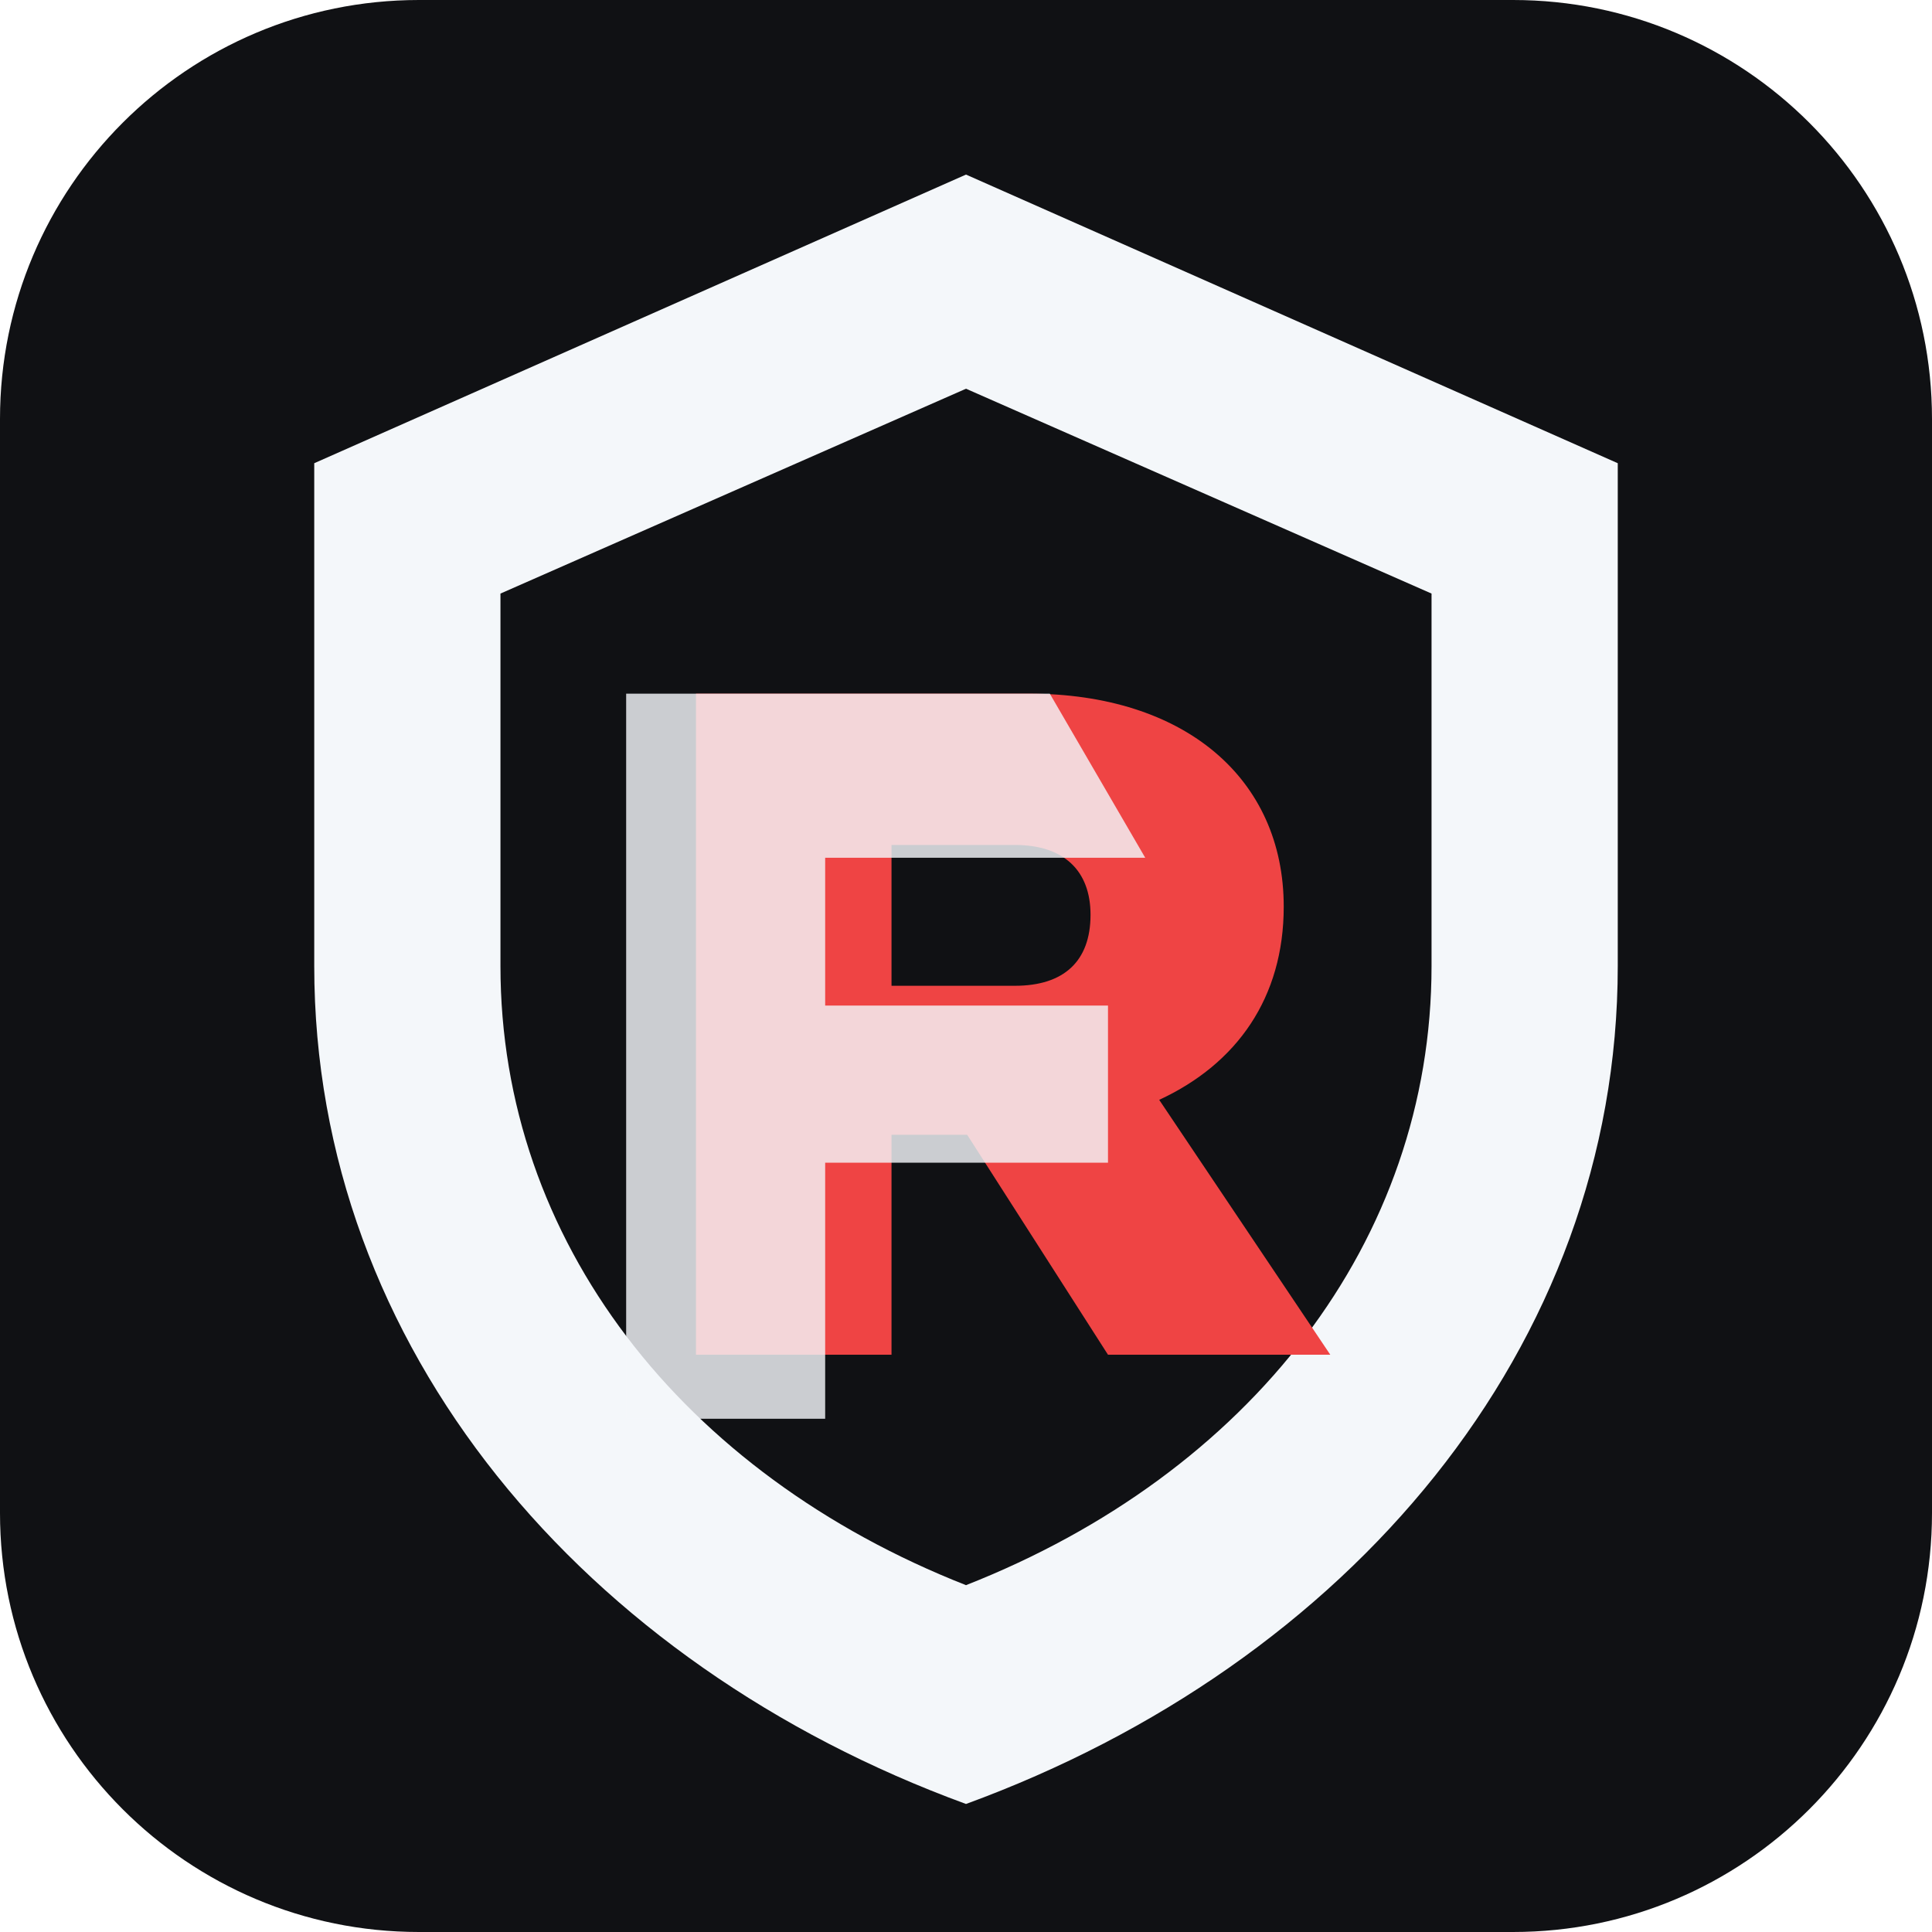
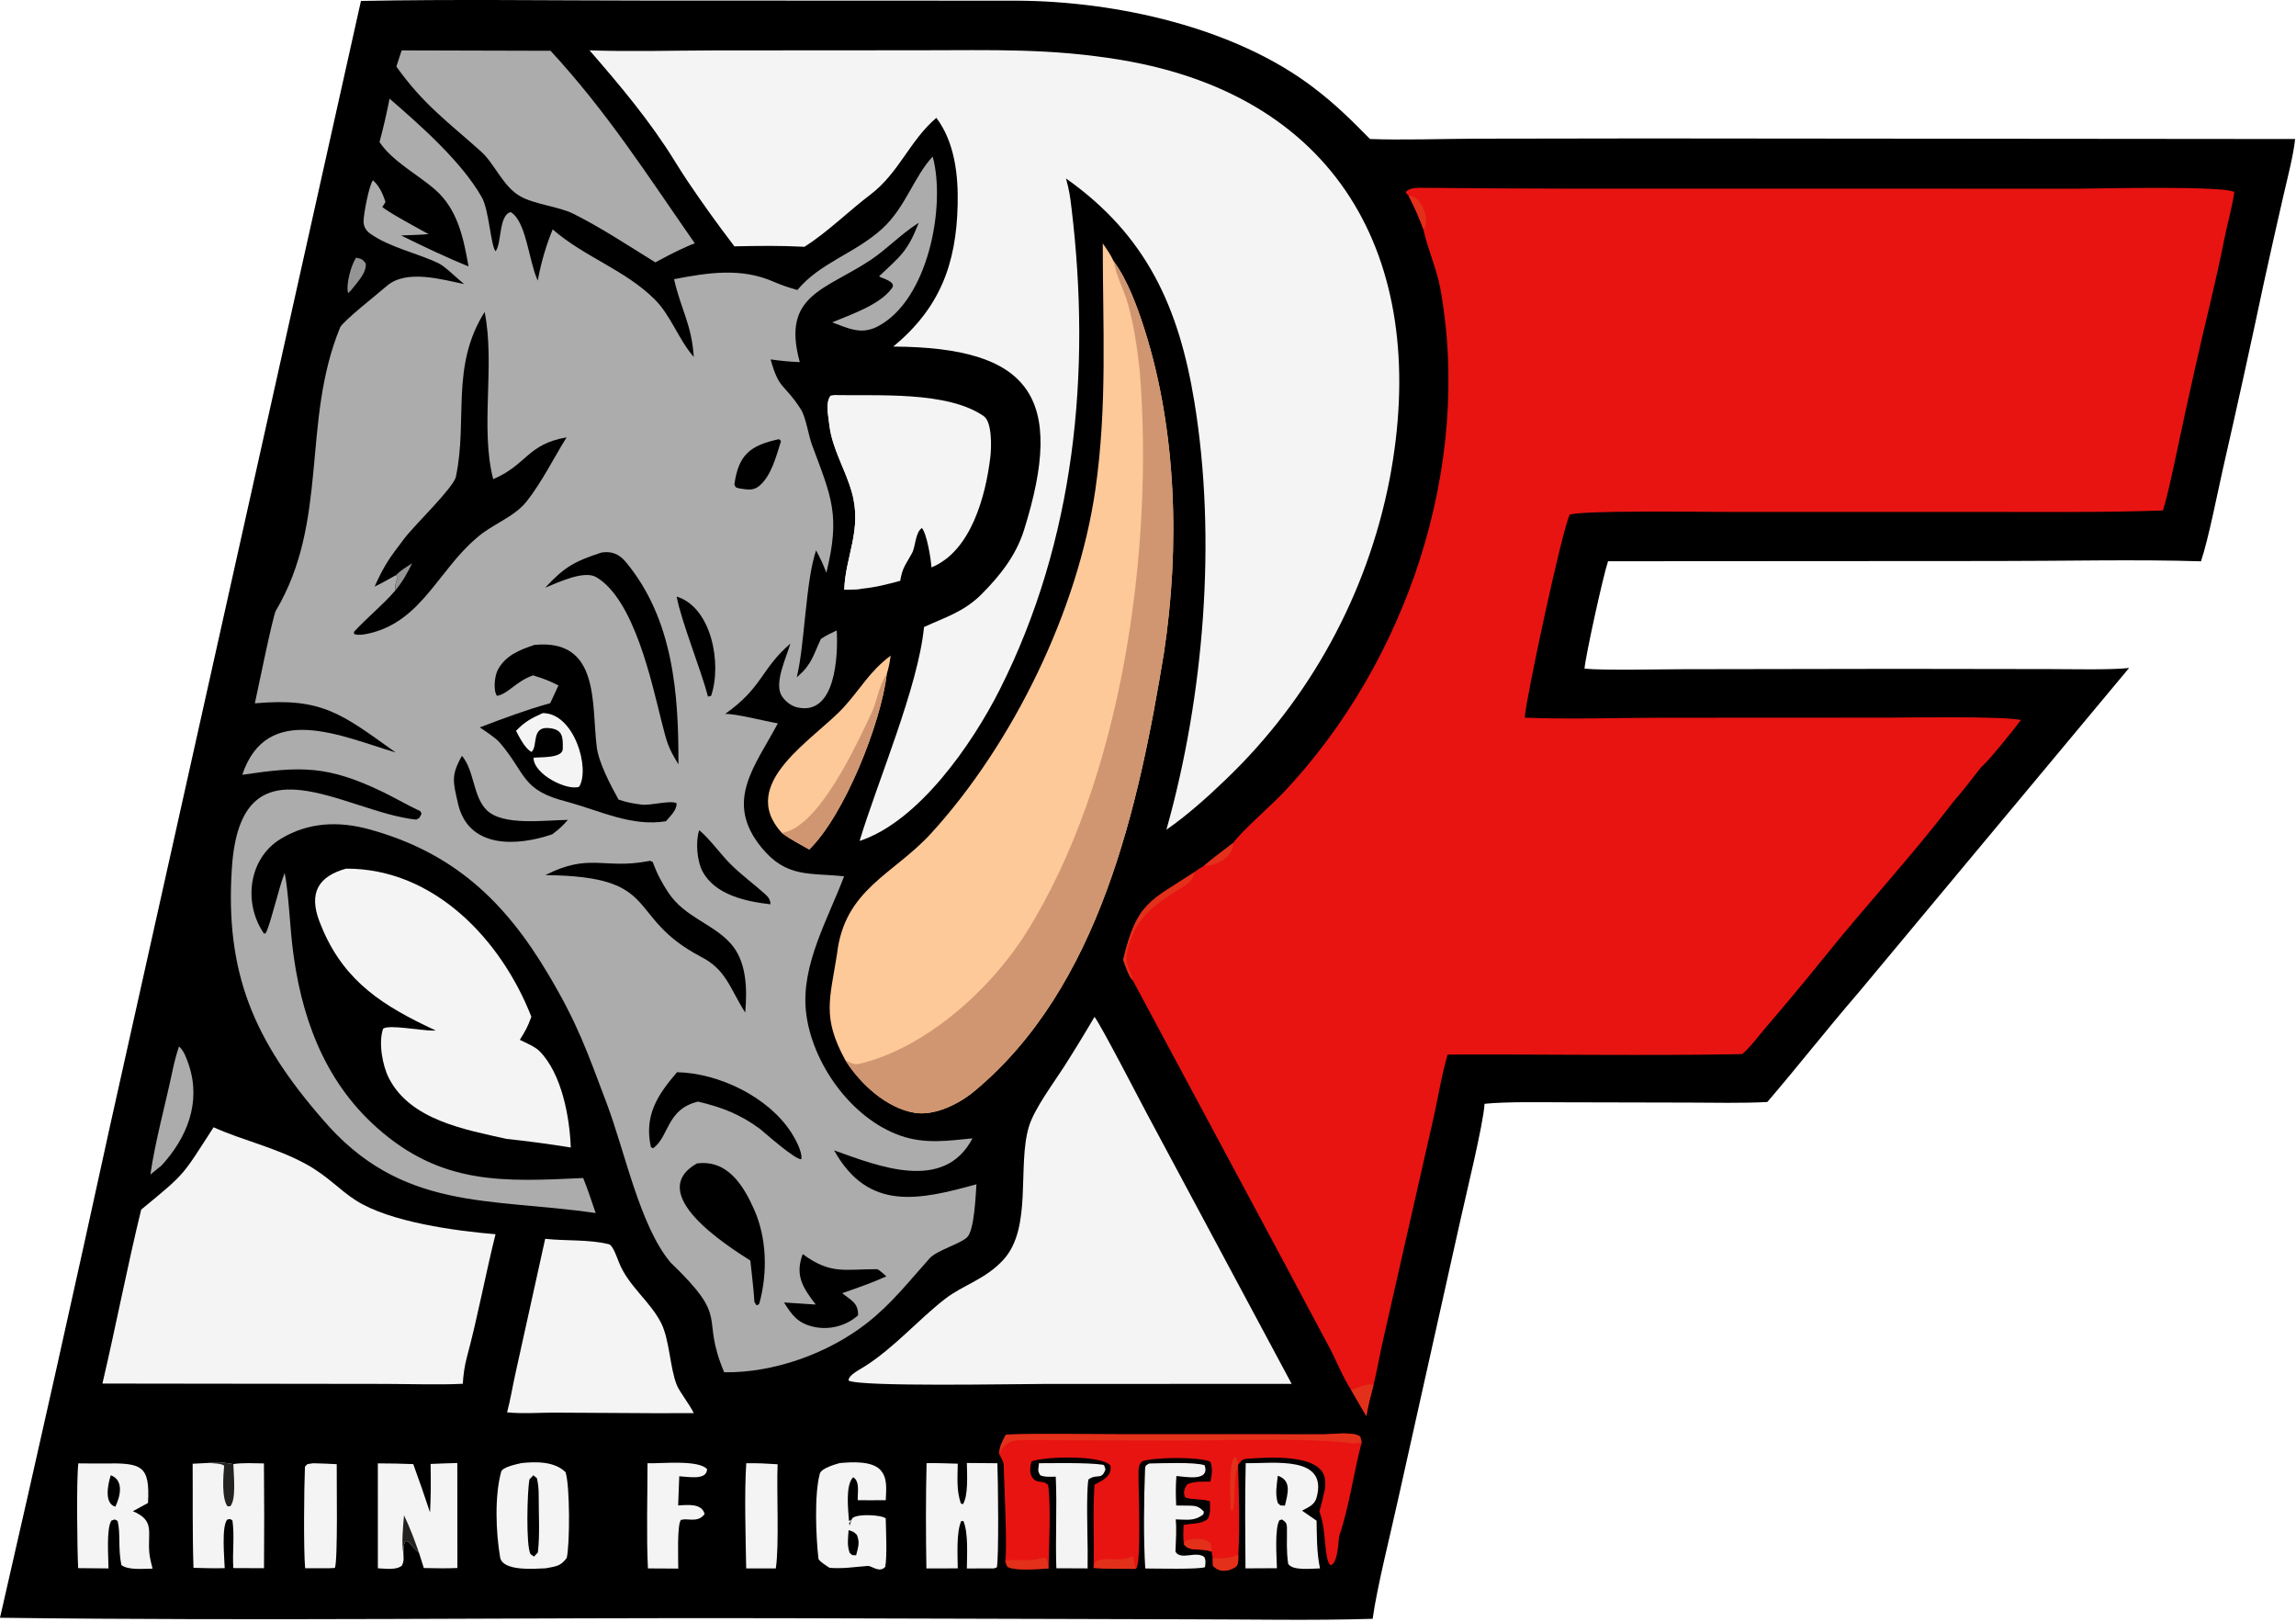
- <svg xmlns="http://www.w3.org/2000/svg" width="166" height="166" viewBox="0 0 166 166" fill="none">
-   <rect width="166" height="166" rx="36" fill="#101114" />
-   <path d="M83 15 139 39.8V83c0 32.8-23.2 60-56 72-32.8-12-56-39.2-56-72V39.8L83 15Zm0 18.4L43 51v32c0 23.6 15.6 43.6 40 53.2 24.4-9.6 40-29.6 40-53.2V51L83 33.4Z" fill="#F4F7FA" />
-   <path d="M59.8 59.6h28.6c13.4 0 21.9 7.3 21.9 18.3 0 7.8-4 13.5-10.7 16.6l14.7 21.9H95.2L83.1 97.5h-6.5v18.9H59.8V59.6Zm27.4 25.1c4.2 0 6.5-2.1 6.5-6.1 0-3.8-2.3-6-6.5-6H76.6v12.1h10.6Z" fill="#EF4444" />
-   <path d="M53.8 121.9h17.1v-22h24.3V86.4H70.9V73.7h27.5l-8.2-14.1H53.8v62.3Z" fill="#F4F7FA" opacity=".82" />
+ <svg xmlns="http://www.w3.org/2000/svg" width="963" height="680" viewBox="0 0 963 680" fill="none">
+   <path d="M151.392 0.393C190.023 -0.362 230.274 0.199 269.002 0.22L426.845 0.283C468.23 0.557 517.624 11.394 550.849 36.678C560.261 43.841 566.386 49.983 574.599 58.298C587.843 58.794 604.655 58.25 618.111 58.166L689.768 58.058L962.63 58.304C961.924 65.136 959.386 74.835 957.78 81.805C954.986 93.966 952.249 106.142 949.58 118.333C944.049 144.459 938.311 170.54 932.361 196.574C930.061 206.78 926.249 226.269 923.142 235.413C896.374 234.554 864.561 235.31 837.505 235.286L674.461 235.385C672.43 241.283 665.043 274.928 664.58 280.422C672.761 281.261 697.011 280.658 705.861 280.667L795.755 280.52L860.111 280.614C868.424 280.614 885.455 281.033 892.999 280.14L779.386 416.428C766.593 431.247 754.155 447.135 741.261 462.172C730.905 462.741 718.736 462.447 708.242 462.422L655.943 462.303C646.049 462.297 632.199 461.985 622.655 462.928C622.286 470.903 614.567 502.385 612.461 512.01L586.349 629.041C583.33 642.922 577.511 665.741 575.73 678.922C550.861 679.722 522.417 679.116 497.211 679.128L327.556 678.666C218.838 678.397 108.524 679.878 0 678.484C15.791 609.684 31.202 540.797 46.233 471.822L151.392 0.393Z" fill="black" />
+   <path d="M590.836 82.209L589.58 80.696C590.811 78.496 595.311 78.759 597.761 78.783C617.749 78.973 637.749 79.094 657.73 79.118L871.311 79.137C880.105 79.101 933.192 77.795 937.142 80.567C936.067 87.616 934.192 93.907 932.836 100.762C929.33 118.475 924.818 135.838 920.868 153.498C918.161 165.473 915.543 177.468 913.018 189.483C911.618 196.033 909.105 208.259 907.168 214.095C882.774 214.963 856.824 214.711 832.324 214.71L723.624 214.701C713.086 214.703 664.817 213.966 658.405 215.821C655.211 222.078 640.155 292.141 639.505 300.974C657.011 301.737 677.493 301.068 695.318 301.021L791.624 300.972C801.955 300.957 839.655 300.29 847.63 301.957C845.786 304.587 833.436 319.981 830.974 321.695C826.967 326.872 823.193 331.791 818.88 336.741C801.924 358.991 782.211 380.141 764.693 402.022C756.899 411.753 748.83 421.322 740.736 430.797C737.699 434.341 734.13 439.228 730.711 442.103C689.936 442.835 648.061 442.103 607.174 442.285C604.324 452.141 603.093 461.01 600.786 470.922L580.224 561.478C578.761 567.71 577.624 574.678 576.105 580.703C574.974 585.141 573.799 589.41 573.086 593.935L566.718 582.966C563.068 577.391 560.199 569.91 556.955 563.941C550.999 552.978 545.211 541.91 539.33 530.903L475.08 411.097C473.511 409.734 471.836 404.641 471.08 402.541C476.849 378.222 482.467 377.991 501.055 365.722C502.305 364.678 503.58 363.966 504.967 363.122C507.63 360.716 514.111 355.978 517.274 353.491C520.224 349.11 533.699 337.285 538.336 332.372C590.08 277.57 617.661 195.541 604.074 120.794C602.68 113.147 598.955 104.833 597.161 96.874L596.992 96.08C594.855 90.456 593.624 87.62 590.836 82.209Z" fill="#E81412" />
+   <path d="M501.055 365.722C500.517 368.741 498.536 370.528 495.943 372.11C484.33 379.185 475.811 385.01 472.768 399.285C471.568 404.916 475.205 408.691 475.08 411.097C473.511 409.735 471.836 404.641 471.08 402.541C476.849 378.222 482.467 377.991 501.055 365.722Z" fill="#E3301A" />
+   <path d="M566.718 582.966L569.518 581.966C572.686 580.81 572.78 580.522 576.105 580.703C574.974 585.141 573.799 589.41 573.086 593.935L566.718 582.966Z" fill="#E3301A" />
+   <path d="M590.836 82.209C596.199 81.507 600.142 93.184 596.992 96.08C594.855 90.456 593.624 87.62 590.836 82.209Z" fill="#E3301A" />
+   <path d="M504.967 363.122C507.63 360.716 514.111 355.978 517.274 353.491C517.124 359.566 510.23 363.26 504.967 363.122Z" fill="#E3301A" />
+   <path d="M163.395 41.38C176.318 52.587 193.573 67.728 202.104 82.779C205.141 88.138 205.81 103.033 207.859 105.365C210.47 102.202 209.109 90.3 214.162 88.952C220.497 92.438 221.794 108.797 225.122 116.699L225.539 117.674C225.606 117.342 225.673 117.009 225.74 116.676C227.069 109.666 229.103 102.809 231.811 96.209C245.24 107.875 262.001 113.083 274.534 125.496C281.377 132.273 284.534 142.299 290.987 149.711C290.061 135.888 285.779 130.388 282.713 117.087C297.053 114.306 310.962 112.203 324.475 118.154C327.391 119.438 330.645 120.555 333.722 121.411L334.461 121.61C343.99 110.118 358.644 106.301 370.016 95.916C379.87 86.918 383.271 74.121 391.193 65.67C396.797 86.146 389.411 126.073 367.933 137.009C361.121 140.476 355.743 137.678 349.025 135.195C356.563 132.03 369.16 127.864 374.164 120.765C376.088 118.037 369.579 116.661 368.698 115.893C377.895 107.193 380.619 105.512 385.352 93.424C377.824 98.21 372.064 104.431 365.192 109.022C346.236 121.683 327.619 123.585 335.457 151.863C330.931 151.718 327.727 151.341 323.216 150.748C326.847 163.815 328.729 160.515 335.901 171.659C337.986 174.9 339.164 182.812 340.543 186.505C348.834 208.715 352.512 216.071 346.593 240.224C345.153 236.389 344.162 234.416 342.289 230.811C337.868 243.656 337.527 270.661 334.175 284.057C334.327 283.923 334.48 283.79 334.632 283.656L335.379 282.974C340.551 278.309 341.353 274.218 344.302 267.961C346.601 266.414 348.473 265.592 350.949 264.404C351.506 274.305 350.766 300.866 333.972 296.566C331.566 295.9 329.103 293.882 327.832 291.781C324.603 286.443 329.811 275.719 331.511 269.924C319.231 280.41 319.911 288.341 304.136 299.423C308.561 299.263 320.752 302.443 326.252 303.378C316.567 321.539 303.539 336.222 319.511 355.597C329.923 368.222 339.454 365.991 354.031 367.522C347.335 385.297 336.028 404.56 338.014 423.96C340.222 445.528 356.974 469.16 377.832 476.353C388.027 479.866 397.403 478.453 407.888 477.416C395.934 500.278 368.318 489.053 349.848 482.46C364.221 508.222 385.487 503.291 409.551 496.697C409.204 500.885 408.758 516.022 405.574 518.978C402.649 521.697 393.064 524.366 389.985 527.653C381.271 537.366 373.939 546.847 363.503 554.991C347.299 567.635 324.543 575.841 303.739 575.528C293.396 550.991 306.838 554.078 281.155 529.391C268.286 513.916 262.177 483.153 254.48 462.785C246.189 440.847 242.435 429.653 230.028 408.728C211.712 377.828 190.051 357.416 154.629 347.753C141.846 344.31 129.34 344.841 117.837 351.76C104.071 360.041 101.976 378.922 110.708 391.522L111.429 391.416C113.496 387.585 116.783 372.785 119.385 366.091C120.93 373.453 121.639 388.097 122.572 396.228C125.917 425.416 135.517 452.785 157.942 472.822C185.135 497.116 211.221 495.616 244.595 494.06C246.438 498.478 248.247 504.153 249.848 508.753C205.421 502.228 168.348 508.272 135.238 469.347C106.758 436.628 94.237 408.241 97.277 363.722C101.139 307.16 144.813 340.728 174.571 343.747C176.451 342.735 175.624 343.428 176.812 341.266L176.27 340.172C172.396 338.478 164.901 334.228 160.839 332.272C137.302 320.915 126.291 321.323 101.613 324.935C111.966 294.156 143.189 308.805 165.939 315.581C143.224 299.309 135.037 292.45 106.891 294.978C108.034 289.802 114.454 258.226 115.701 256.122C138.148 218.271 126.334 177.06 142.653 137.328C143.681 134.824 159.019 122.783 162.116 120.024C170.269 112.763 185.435 117.235 194.668 119.145C191.983 117.006 186.663 111.713 183.961 110.421C174.923 106.098 163.482 103.799 155.299 97.998C153.574 96.775 152.565 95.183 152.491 93.04C152.391 90.195 154.873 77.253 156.442 75.618C159.2 78.118 160.503 81.2 161.686 84.677C161.276 85.451 160.873 86.078 160.339 86.761C162.247 88.734 176.581 96.427 179.756 98.193C176.436 98.513 171.688 98.587 168.25 98.75C176.678 102.957 187.936 108.295 196.518 111.715C194.392 99.82 191.998 87.806 182.421 79.459C175.211 73.175 164.466 67.599 159.18 59.563C160.924 53.091 162.084 47.905 163.395 41.38Z" fill="#ACACAC" />
+   <path d="M157.119 246.013C161.387 236.461 163.861 233.423 169.626 225.794C173.783 220.295 190.259 204.494 191.212 199.96C196.286 175.823 188.893 153.803 203.261 130.836C207.749 152.955 201.294 179.337 206.858 200.965C221.106 194.868 221.042 186.315 237.649 183.425C232.098 192.311 227.326 202.131 220.86 210.319C215.612 216.965 206.089 220.004 199.895 225.635C184.008 239.031 176.816 260.306 155.382 265.509C153.384 265.994 150.478 266.645 148.557 265.91L148.434 265.029C154.064 258.897 160.486 253.831 165.824 247.634C165.666 245.251 165.816 245.061 166.585 242.705L166.799 242.068L166.074 241.21C163.259 242.763 159.992 244.68 157.119 246.013Z" fill="black" />
+   <path d="M172.864 236.246C170.633 240.726 169.039 243.704 165.824 247.634C165.666 245.251 165.816 245.061 166.585 242.705L166.799 242.068L166.074 241.21C168.245 239.063 170.311 237.898 172.864 236.246Z" fill="#959494" />
+   <path d="M224.134 270.47C251.901 267.745 248.013 295.686 250.299 313.364C251.166 320.059 256.202 329.51 259.452 335.353C263.396 336.635 265.102 336.91 269.039 337.447C272.817 337.96 281.469 335.441 283.779 336.91C283.941 339.666 281.066 342.416 279.276 344.435C264.941 346.716 252.35 340.278 238.183 336.353C218.416 331.441 221.033 324.735 209.534 311.366C207.956 309.531 203.441 306.552 201.23 305.063C211.216 301.263 220.484 297.785 230.782 294.902L234.231 287.469C229.953 285.287 228.182 284.708 223.587 283.249C216.477 285.686 213.018 291.12 208.439 291.835C206.791 289.556 207.462 283.443 208.787 280.956C212.049 274.828 217.957 272.585 224.134 270.47Z" fill="black" />
+   <path d="M227.62 299.073C240.821 299.035 247.623 322.321 242.907 329.96C238.032 331.766 223.829 324.885 223.766 317.786C226.458 317.47 235.946 318.103 236.039 314.113C236.161 308.921 236.002 305.911 230.251 305.356C222.609 304.618 225.766 313.1 222.889 315.381C220.062 313.729 218.004 309.436 216.437 306.513C220.235 302.558 222.839 301.278 227.62 299.073Z" fill="#F5F4F4" />
+   <path d="M271.736 361.191L272.667 361.01C273.036 361.178 273.405 361.341 273.774 361.503C275.564 366.441 277.574 370.228 280.35 374.391C287.219 384.685 298.454 387.091 306.166 395.372C313.291 403.022 313.411 414.828 312.566 424.672C306.146 414.653 304.673 406.653 293.851 401.191C261.696 384.203 278.334 367.46 228.725 367.022C247.304 357.578 253.048 364.653 271.736 361.191Z" fill="black" />
+   <path d="M252.334 231.713C256.654 231.091 259.721 232.358 262.561 235.788C282.455 259.818 284.656 291.148 284.553 320.586C279.856 312.923 279.704 311.089 277.395 302.272C273.306 286.067 265.973 251.377 250.048 242.038C245.013 239.085 234.247 244.208 228.671 246.473C236.781 237.716 241.053 235.425 252.334 231.713Z" fill="black" />
+   <path d="M292.271 487.947C305.094 486.272 311.714 496.978 316.293 507.241C321.621 519.184 321.958 533.697 318.608 546.216C318.324 547.278 318.219 547.072 317.273 547.434L316.428 546.028C316.082 540.472 315.296 534.266 314.713 528.678C304.635 522.284 270.423 500.503 292.271 487.947Z" fill="black" />
+   <path d="M283.977 449.678C301.599 450.06 322.325 460.091 331.939 475.072C333.552 477.585 336.697 483.316 336.071 486.185C333.494 486.372 321.46 475.691 318.688 473.41C310.361 467.297 302.704 464.347 292.799 462.016C279.466 465.122 280.643 476.935 273.876 481.597L272.999 481.06C270.081 467.81 275.844 459.116 283.977 449.678Z" fill="black" />
+   <path d="M336.685 525.96C348.377 534.635 354.304 532.266 367.765 532.291C368.516 532.291 371.048 534.653 371.758 535.297C365.421 538.147 359.793 540.066 353.247 542.36C357.052 545.447 359.966 546.378 359.914 551.61C354.845 556.203 347.491 558.028 340.753 556.347C334.435 554.772 332.096 551.422 328.84 546.253L342.147 547.128C336.777 540.135 333.305 534.928 336.685 525.96Z" fill="black" />
+   <path d="M193.758 316.987C199.043 323.34 198.34 334.035 204.134 339.76C210.991 346.541 228.662 343.928 238.186 343.866C235.586 346.697 234.793 347.51 231.632 349.897C216.668 355.028 196.338 355.985 192.068 336.872C190.089 328.01 189.02 325.316 193.758 316.987Z" fill="black" />
+   <path d="M293.273 348.16C297.779 351.91 302.348 358.441 306.702 362.71C311.234 367.16 316.11 370.703 320.819 374.91C322.376 376.303 323.055 377.31 323.157 379.253C312.822 378.091 300.033 375.341 294.718 365.566C292.293 361.103 291.679 352.885 293.273 348.16Z" fill="black" />
+   <path d="M283.818 250.2C298.569 254.747 302.847 278.644 298.246 291.84L296.957 292.161C293.837 280.341 285.644 260.333 283.818 250.2Z" fill="black" />
+   <path d="M326.759 184.185L327.583 185.005C325.562 191.259 323.494 199.765 318.269 203.931C315.699 205.981 313.192 205.264 310.045 204.831L308.586 204.363L308.019 203.201C309.723 190.811 314.529 186.806 326.759 184.185Z" fill="black" />
+   <path d="M247.262 21.117C264.371 21.703 282.29 21.189 299.436 21.141L386.181 21.083C416.067 21.078 440.588 20.182 470.218 25.137C563.749 40.779 599.836 112.071 582.818 201.086C573.461 249.12 549.468 293.078 514.124 326.922C506.905 333.903 497.543 342.285 489.218 347.972C505.005 291.935 510.405 226.034 500.93 168.405C494.393 128.638 480.774 98.635 447.101 74.841C448.443 79.712 448.835 82.237 449.428 87.371C457.732 156.258 450.881 226.534 419.36 289.141C407.993 311.719 385.415 344.541 360.531 352.691C368.066 327.772 385.192 287.846 387.555 262.971C396.638 258.793 404.154 256.669 411.626 249.281C419.414 241.456 426.128 233.016 429.486 222.33C447.064 166.413 432.149 145.684 374.662 145.352C394.055 129.315 401.105 110.974 401.666 85.836C401.944 73.404 400.438 59.66 392.731 49.411C381.483 59.056 377.049 72.516 365.121 81.571C355.926 88.549 347.184 97.296 337.435 103.5C326.524 102.965 319.014 103.103 308.024 103.31C301.141 94.316 294.535 85.114 288.216 75.715C286.39 72.95 284.593 70.139 282.851 67.319C272.677 50.84 260.003 35.739 247.262 21.117Z" fill="#F5F4F4" />
+   <path d="M462.528 102.083C464.462 104.903 465.689 106.54 467.151 109.669C472.861 117.292 477.118 128.966 480.049 138.188C493.543 180.601 494.905 229.703 488.167 273.918C477.599 338.266 461.152 414.216 408.454 457.803C402.073 463.085 391.909 468.06 383.664 466.703C371.789 464.741 360.801 454.553 354.567 444.647C344.618 426.516 348.141 418.928 351.072 400.053C354.192 372.86 374.832 366.716 390.532 349.503C424.996 311.714 452.116 255.881 459.415 205.416C464.511 170.183 462.504 136.568 462.528 102.083Z" fill="#FDC998" />
+   <path d="M467.151 109.669C472.861 117.292 477.117 128.966 480.049 138.188C493.542 180.601 494.905 229.703 488.167 273.918C477.599 338.266 461.152 414.216 408.454 457.803C402.073 463.085 391.909 468.06 383.664 466.703C371.789 464.741 360.801 454.553 354.567 444.647L355.46 445.091C357.407 446.06 358.428 446.653 360.711 446.103C388.061 439.541 415.265 415.278 430.256 391.46C470.674 327.26 484.099 230.088 478.024 155.444C477.011 146.135 475.636 136.805 473.18 127.765C471.536 121.716 468.105 115.815 467.151 109.669Z" fill="#D09671" />
+   <path d="M459.056 426.478C461.443 429.285 478.592 462.478 481.311 467.56L541.749 580.385L437.711 580.428C425.719 580.416 361.357 581.722 355.936 579.028C355.701 576.847 360.263 574.578 362.425 573.222C375.064 565.278 385.011 553.547 396.459 544.697C403.969 538.891 413.237 536.622 420.837 528.347C433.089 515.016 426.607 489.053 431.513 472.61C433.764 465.066 441.713 454.503 446.196 447.516C450.617 440.585 454.904 433.572 459.056 426.478Z" fill="#F5F4F4" />
+   <path d="M89.586 472.778C101.557 478.216 115.747 481.285 128.387 488.241C137.626 493.328 142.141 498.885 149.237 503.435C163.54 512.603 191.273 516.241 207.838 517.641C203.576 534.653 200.411 552.178 195.833 569.166C194.836 572.866 194.347 576.535 194.103 580.353C184.637 580.86 171.227 580.422 161.461 580.41L42.956 580.26C48.603 556.235 53.423 530.997 59.218 507.303C78.338 491.591 76.201 493.391 89.586 472.778Z" fill="#F5F4F4" />
+   <path d="M145.131 364.303C182.09 364.178 210.244 394.147 222.868 426.416C221.247 430.853 220.502 432.066 218.03 436.116C220.362 437.216 224.514 439.053 226.227 440.778C235.632 450.259 238.942 468.553 239.4 481.266C230.431 479.803 221.423 478.597 212.386 477.641C195.048 473.741 172.106 469.778 163.086 452.128C160.435 446.941 158.631 437.141 160.704 431.409C163.444 429.603 176.384 432.285 181.862 432.222L182.748 432.21L178.468 430.159C157.373 419.991 142.646 409.116 134.003 386.535C129.389 374.478 133.507 367.559 145.131 364.303Z" fill="#F5F4F4" />
+   <path d="M168.461 21.133L230.914 21.3C254.787 47.161 271.526 73.496 291.419 102.057C289.288 102.798 287.269 103.777 285.217 104.718C281.619 106.418 278.364 108.158 274.861 110.036C263.833 103.214 251.859 95.303 240.301 89.57C234.56 86.721 223.761 85.571 218.328 82.372C211.167 78.543 207.411 68.606 201.843 63.625C187.686 50.958 177.539 43.788 166.248 27.921L168.461 21.133Z" fill="#ACACAC" />
+   <path d="M556.011 601.572C559.668 601.385 567.949 600.435 570.499 602.528L571.117 604.935C567.736 617.51 566.061 631.466 561.667 644.297C561.249 647.372 561.105 655.885 557.999 656.447C555.28 653.76 556.374 642.372 553.717 634.878L553.38 633.941C554.261 631.047 554.986 627.61 555.693 624.628C555.843 623.347 555.868 622.06 555.774 620.772C554.83 609.172 530.643 611.291 522.974 611.81C520.855 611.953 520.474 612.891 519.268 614.441C519.611 626.853 520.049 639.828 519.386 652.235C519.286 653.86 519.668 656.285 518.136 657.247C515.105 659.153 511.311 659.597 508.724 656.616C508.686 655.503 508.624 654.466 508.655 653.353L508.136 650.716C502.918 649.028 499.393 650.978 496.643 647.847C496.124 645.172 496.355 642.316 496.418 639.566C500.28 638.76 504.055 639.322 506.667 636.91C507.824 634.572 507.499 632.26 507.474 629.572C503.393 628.316 501.311 629.21 497.217 628.028C496.142 626.122 496.861 624.26 497.949 622.628C500.53 621.228 504.524 621.547 507.649 621.485C508.261 618.985 508.78 615.31 507.549 612.978C502.586 610.916 484.492 611.103 479.105 612.841C477.661 614.222 477.536 615.485 477.505 617.466C477.43 623.391 478.774 654.991 476.611 657.735C476.518 657.847 476.367 657.885 476.249 657.966C470.442 657.947 464.431 658.053 458.659 657.585C459.118 645.747 458.196 635.622 459.074 622.66C462.519 620.866 466.581 619.072 465.715 614.553C461.408 610.103 437.876 610.841 432.634 612.928C431.74 616.116 431.625 619.566 434.76 621.191C437.111 621.641 438.043 621.397 439.591 622.741C440.843 630.647 439.979 649.003 439.765 657.835C435.494 657.985 426.675 658.878 422.969 657.297C422.135 656.947 422.046 655.822 421.639 654.647C422.557 649.185 421.129 621.647 420.97 614.397C420.943 613.172 419.692 610.847 419.037 609.703C419.427 606.066 420.259 604.885 421.881 601.678C437.086 601.16 454.41 601.541 469.718 601.547L556.011 601.572Z" fill="#E81412" />
+   <path d="M556.011 601.572C559.668 601.385 567.949 600.435 570.499 602.528L571.117 604.935C568.324 605.366 567.717 605.616 565.036 605.047C545.405 602.96 513.167 604.235 492.442 604.147L447.7 604.06C440.904 604.078 434.093 603.772 427.307 604.06C422.986 604.241 421.037 606.141 419.037 609.703C419.427 606.066 420.259 604.885 421.881 601.678C437.086 601.16 454.41 601.541 469.718 601.547L556.011 601.572Z" fill="#E3301A" />
+   <path d="M507.474 629.572C503.393 628.316 501.311 629.21 497.217 628.028C496.142 626.122 496.861 624.26 497.949 622.628C500.53 621.228 504.524 621.547 507.649 621.484C507.636 623.028 507.824 628.61 507.474 629.572Z" fill="#E81412" />
+   <path d="M436.709 653.428L438.591 653.422C439.582 654.753 439.549 656.147 439.765 657.834C435.494 657.984 426.675 658.878 422.969 657.297C422.135 656.947 422.046 655.822 421.639 654.647C426.034 653.572 432.535 655.21 436.709 653.428Z" fill="#E3301A" />
+   <path d="M458.659 657.585C459.012 656.466 459.192 654.941 460.051 654.641C465.801 652.616 469.28 655.472 475.224 652.635C475.455 653.847 475.955 656.96 476.249 657.966C470.442 657.947 464.431 658.053 458.659 657.585Z" fill="#E3301A" />
+   <path d="M508.655 653.353C513.53 653.966 514.68 653.372 519.386 652.234C519.286 653.859 519.668 656.285 518.136 657.247C515.105 659.153 511.311 659.597 508.724 656.616C508.686 655.503 508.624 654.466 508.655 653.353Z" fill="#E3301A" />
+   <path d="M496.643 647.847L497.136 646.228C500.149 645.097 505.742 644.747 507.93 647.503C508.017 648.56 508.143 649.66 508.136 650.716C502.918 649.028 499.393 650.978 496.643 647.847Z" fill="#E3301A" />
+   <path d="M516.211 632.691C515.974 628.472 515.33 614.272 517.692 611.16L518.742 611.541C519.124 612.897 519.174 613.047 519.267 614.441C516.824 620.966 518.549 628.885 517.011 633.66L516.38 633.503L516.211 632.691Z" fill="#E3301A" />
+   <path d="M347.807 177.832C347.377 173.978 346.176 168.955 348.354 165.988L350.551 165.692C367.829 166.092 397.454 163.92 412.629 174.545C416.121 176.99 415.874 187.462 415.379 191.63C413.487 207.565 407.427 231.185 390.664 237.963C390.484 234.486 388.771 223.909 386.67 221.456C383.869 223.303 384.039 229.176 382.534 231.965C379.929 236.795 378.444 238.029 377.582 243.59C371.609 245.193 367.263 246.335 361.086 246.95C359.811 247.19 355.631 247.258 354.119 247.32C354.479 233.464 361.776 222.188 357.242 206.315C354.456 196.56 349.217 188.549 347.911 178.673L347.807 177.832Z" fill="#F5F4F4" />
+   <path d="M347.807 177.832C347.377 173.978 346.176 168.955 348.354 165.988L350.551 165.692C350.268 170.549 349.829 175.297 350.405 180.13C351.292 186.149 355.001 193.418 357.263 199.283C360.961 208.873 361.711 218.464 359.937 228.592C358.574 236.38 353.084 241.295 361.086 246.95C359.811 247.19 355.631 247.258 354.119 247.32C354.479 233.464 361.776 222.188 357.242 206.315C354.456 196.56 349.217 188.549 347.911 178.673L347.807 177.832Z" fill="#F5F4F4" />
+   <path d="M228.664 519.553C237.432 520.51 247.072 519.753 255.409 521.835C257.082 522.253 258.916 527.735 259.646 529.547C263.653 539.497 272.849 545.891 277.381 555.041C280.818 561.991 280.996 573.635 283.821 580.766C285.057 583.885 288.794 588.247 290.986 592.666L274.586 592.691L232.395 592.453C225.346 592.46 219.809 592.997 212.681 592.347C214.169 586.71 215.004 581.31 216.268 575.666L228.664 519.553Z" fill="#F5F4F4" />
+   <path d="M373.557 274.968C373.136 278.187 372.832 279.566 371.944 282.694C369.463 303.446 354.15 341.91 339.403 356.272C335.821 354.247 331.06 351.735 327.887 349.291C308.919 328.447 341.706 310.031 353.961 296.537C361.235 288.528 364.537 281.773 373.557 274.968Z" fill="#FDC998" />
+   <path d="M327.887 349.291C343.419 347.353 359.636 311.518 365.605 298.905C367.899 294.058 368.551 287.493 371.944 282.694C369.463 303.446 354.15 341.91 339.403 356.272C335.821 354.247 331.06 351.735 327.887 349.291Z" fill="#D09671" />
+   <path d="M180.601 613.978C184.285 613.785 188.104 613.71 191.803 613.585L191.834 657.616C187.121 657.841 182.479 657.716 177.766 657.635L175.725 651.178L174.792 650.366C172.614 648.453 172.054 646.622 170.124 646.285C169.108 647.91 169.283 649.647 169.194 651.622C169.285 653.81 169.492 654.603 168.589 656.616C166.106 658.597 161.894 657.866 158.486 657.747L158.477 613.735C163.429 613.735 168.381 613.841 173.329 614.041C175.784 620.76 178.132 627.516 180.371 634.31C180.736 627.028 180.739 621.253 180.601 613.978Z" fill="#F5F4F4" />
+   <path d="M169.194 651.622C168.331 646.972 169.064 640.366 169.456 635.522C171.87 640.522 173.896 645.941 175.725 651.178L174.792 650.366C172.614 648.453 172.054 646.622 170.124 646.285C169.108 647.91 169.283 649.647 169.194 651.622Z" fill="#232221" />
+   <path d="M218.743 613.603C224.794 612.966 232.671 612.866 237.207 617.441C239.059 622.947 239.06 647.66 237.692 653.447C234.937 656.941 233.497 656.841 228.906 657.735C224.268 657.922 210.789 659.128 209.763 653.122C207.979 642.672 207.394 627.553 210.204 617.247C210.749 615.253 216.877 614.035 218.743 613.603Z" fill="#F5F4F4" />
+   <path d="M223.694 618.722L225.176 619.935C225.716 622.128 225.957 624.284 225.944 627.184C225.909 634.766 226.491 643.585 225.597 651.103C225.053 651.678 224.509 652.253 223.965 652.835L222.534 651.797C220.512 648.453 221.156 625.278 222.045 620.491C222.594 619.903 223.144 619.31 223.694 618.722Z" fill="black" />
+   <path d="M87.269 613.56C91.686 612.96 93.47 613.391 97.874 614.028C101.526 613.428 106.862 613.697 110.703 613.753C110.839 628.403 110.849 643.053 110.733 657.703L97.859 657.647C97.426 650.853 98.443 644.328 97.484 637.66C96.164 636.891 96.889 637.035 95.293 637.322C92.871 640.228 94.087 653.091 94.252 657.678C89.826 657.797 85.576 657.66 81.152 657.547C80.674 643.391 80.904 628.172 80.801 613.891L87.269 613.56Z" fill="#F5F4F4" />
+   <path d="M87.269 613.56C91.686 612.96 93.47 613.391 97.874 614.028C97.932 618.241 99.212 628.653 96.623 631.691L95.418 631.753C92.904 628.347 93.63 619.022 94.016 614.722C92.922 613.678 89.203 613.741 87.269 613.56Z" fill="#232221" />
+   <path d="M522.486 613.653C533.924 613.86 557.311 610.147 552.155 628.278C551.317 631.203 548.555 632.235 546.111 633.566L552.205 637.778C552.349 644.66 552.242 651.035 553.636 657.778C550.13 657.841 541.986 658.86 540.28 655.828C539.48 649.91 539.849 646.753 539.78 640.816C539.761 638.541 539.049 638.272 537.718 637.26L536.611 637.603C534.574 641.153 535.461 653.072 535.567 657.703L522.386 657.772C522.324 643.185 522.08 628.203 522.486 613.653Z" fill="#F5F4F4" />
+   <path d="M535.955 618.928C541.88 620.928 540.117 626.466 538.93 631.453C536.524 631.278 537.455 631.76 535.899 630.291C534.811 626.266 535.449 623.091 535.955 618.928Z" fill="black" />
+   <path d="M32.858 613.734C36.279 613.753 40.211 613.822 43.611 613.772C59.279 613.541 62.992 614.366 62.077 630.334L55.741 633.797C65.206 637.803 61.787 642.566 62.646 651.391C62.844 653.434 63.472 655.866 63.984 657.878C59.985 657.897 53.771 658.603 50.903 656.372C49.434 649.116 50.646 642.941 49.311 637.859L48.101 637.247L46.739 637.734C44.528 641.053 45.475 652.859 45.508 657.791L32.78 657.672C32.373 649.947 32.013 620.353 32.858 613.734Z" fill="#F5F4F4" />
+   <path d="M46.463 618.71C52.116 620.847 50.436 627.672 48.376 631.91C43.532 630.491 45.278 622.403 46.463 618.71Z" fill="black" />
+   <path d="M405.528 613.572L418.325 613.678C418.596 619.222 419.009 653.997 418.087 657.378L416.878 657.797L405.524 657.81C405.583 652.103 406.176 642.935 404.081 637.935L403.192 637.891C401.046 642.516 401.657 652.335 401.71 657.778L388.557 657.785C388.304 643.672 388.279 627.716 388.627 613.641C392.955 613.56 397.377 613.741 401.713 613.866C401.624 619.666 401.137 624.953 402.978 630.485L403.851 630.897C406.207 627.322 405.586 618.141 405.528 613.572Z" fill="#F5F4F4" />
+   <path d="M352.156 613.622C357.038 613.16 365.414 612.641 369.071 616.303C372.446 619.678 371.654 624.791 371.514 629.172C367.671 629.247 363.614 629.185 359.751 629.185L359.771 627.56C359.824 625.016 360.411 620.947 357.826 619.56C354.503 622.903 355.764 633.272 356.079 637.866L356.908 637.434C356.607 638.478 356.862 638.016 356.151 638.822L356.338 639.816C356.571 639.047 357.099 637.066 357.652 636.61C359.851 634.797 369.674 635.309 371.491 636.797C371.603 642.147 372.122 652.266 371.306 657.128C368.819 659.872 365.661 656.628 363.939 656.753C358.15 657.185 353.958 657.972 347.972 657.553C347.118 657.028 343.394 654.71 343.272 653.66C342.222 644.522 341.499 626.597 343.863 618.028C344.494 615.747 350.541 614.072 352.156 613.622Z" fill="#F5F4F4" />
+   <path d="M355.92 641.753C357.902 642.403 357.912 642.266 359.376 643.685C360.721 646.928 359.959 648.791 359.081 652.278C356.939 652.128 357.789 652.547 356.352 651.197C355.203 648.072 355.713 645.147 355.92 641.753Z" fill="black" />
+   <path d="M482.036 613.785C487.124 613.71 501.011 613.097 505.249 614.516C507.624 621.522 497.205 619.322 493.417 619.041C493.067 623.728 493.13 626.672 493.324 631.397L499.08 631.466C501.817 631.522 502.993 631.928 504.936 633.978L504.749 635.072C501.017 638.066 498.049 637.316 493.13 637.228C493.53 641.341 493.211 645.735 493.055 649.878L493.017 650.816C495.386 654.522 501.48 650.316 505.093 652.966C505.861 654.553 505.586 655.472 505.424 657.241C503.374 658.272 484.28 657.822 480.355 657.816C479.574 646.091 479.78 627.972 480.28 615.803C480.336 614.453 481.124 614.297 482.036 613.785Z" fill="#F5F4F4" />
+   <path d="M271.581 613.685C277.569 613.86 292.907 612.128 296.565 616.153C296.451 620.985 288.629 619.316 284.899 619.147L284.433 631.378C288.149 631.191 294.391 630.303 295.528 634.991C293.286 637.96 290.616 637.303 287.242 637.197L285.586 637.435C283.893 639.66 284.512 654.31 284.476 657.86L271.761 657.791C271.084 644.903 271.584 626.96 271.581 613.685Z" fill="#F5F4F4" />
+   <path d="M435.757 613.672C442.15 613.684 456.152 613.328 462.664 614.322C463.27 614.416 463.405 615.503 463.654 616.291C461.947 621.06 460.236 617.791 456.507 620.497C455.57 625.928 456.139 644.003 456.194 650.272L456.17 657.785L443.058 657.728C442.621 645.066 443.388 632.235 442.816 619.31C440.446 619.335 438.525 619.578 436.331 618.747C435.037 616.578 435.538 616.778 435.757 613.672Z" fill="#F5F4F4" />
+   <path d="M131.437 613.684C134.499 613.709 138.129 613.947 141.232 614.072C141.15 619.841 141.782 655.241 140.421 657.609L138.18 657.703L127.977 657.709C127.277 649.441 127.532 623.784 127.905 615.128C129.039 613.653 128.997 614.109 131.437 613.684Z" fill="#F5F4F4" />
+   <path d="M313 613.684C317.681 613.591 321.462 613.809 326.15 614.109C325.663 625.428 326.884 648.078 325.394 657.791L312.973 657.797C312.747 645.116 312.159 625.966 313 613.684Z" fill="#F5F4F4" />
+   <path d="M75.076 438.897C77.131 440.56 78.364 444.147 79.204 446.666C84.495 462.516 78.272 477.378 67.744 488.81L63.061 492.61C65.184 478.172 69.247 463.803 72.255 449.51C73.012 445.91 73.89 442.378 75.076 438.897Z" fill="#ACACAC" />
+   <path d="M149.351 108.071C152.004 108.613 151.997 108.801 153.404 110.484C153.824 114.42 149.821 118.414 147.297 121.686C147.174 121.861 146.196 122.775 146.009 122.955C144.981 119.321 147.26 111.181 149.351 108.071Z" fill="#959494" />
</svg>
